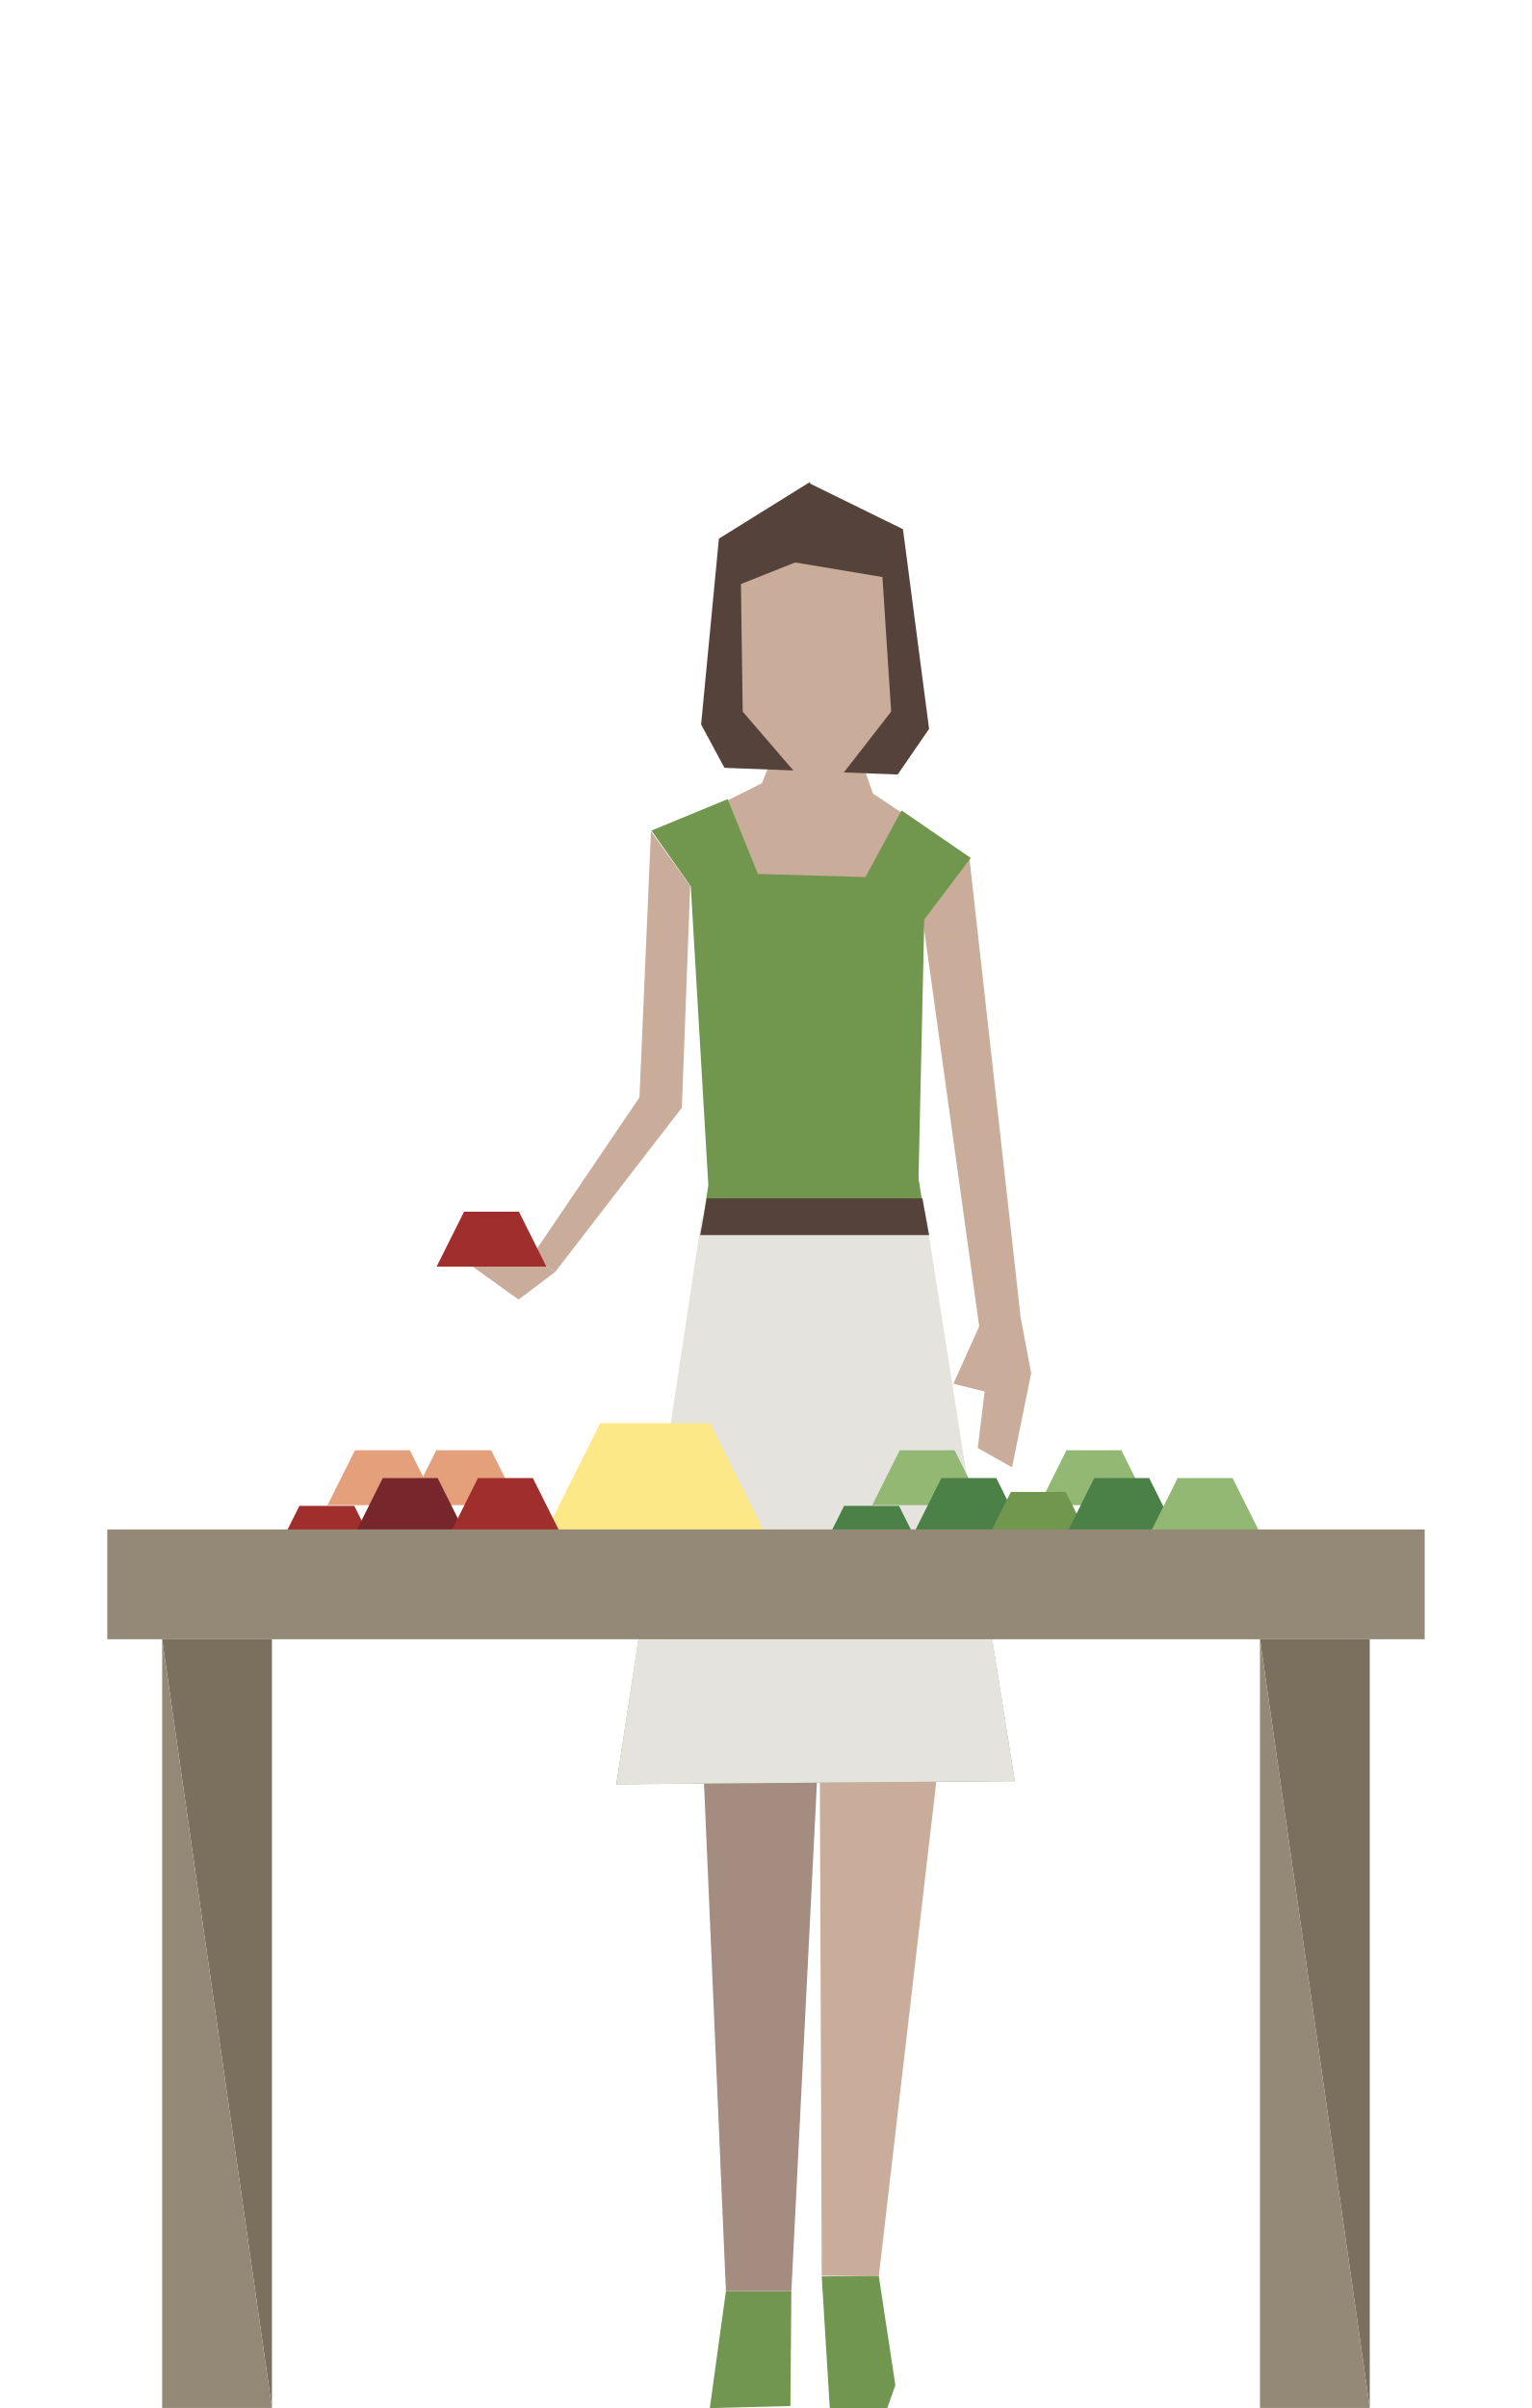
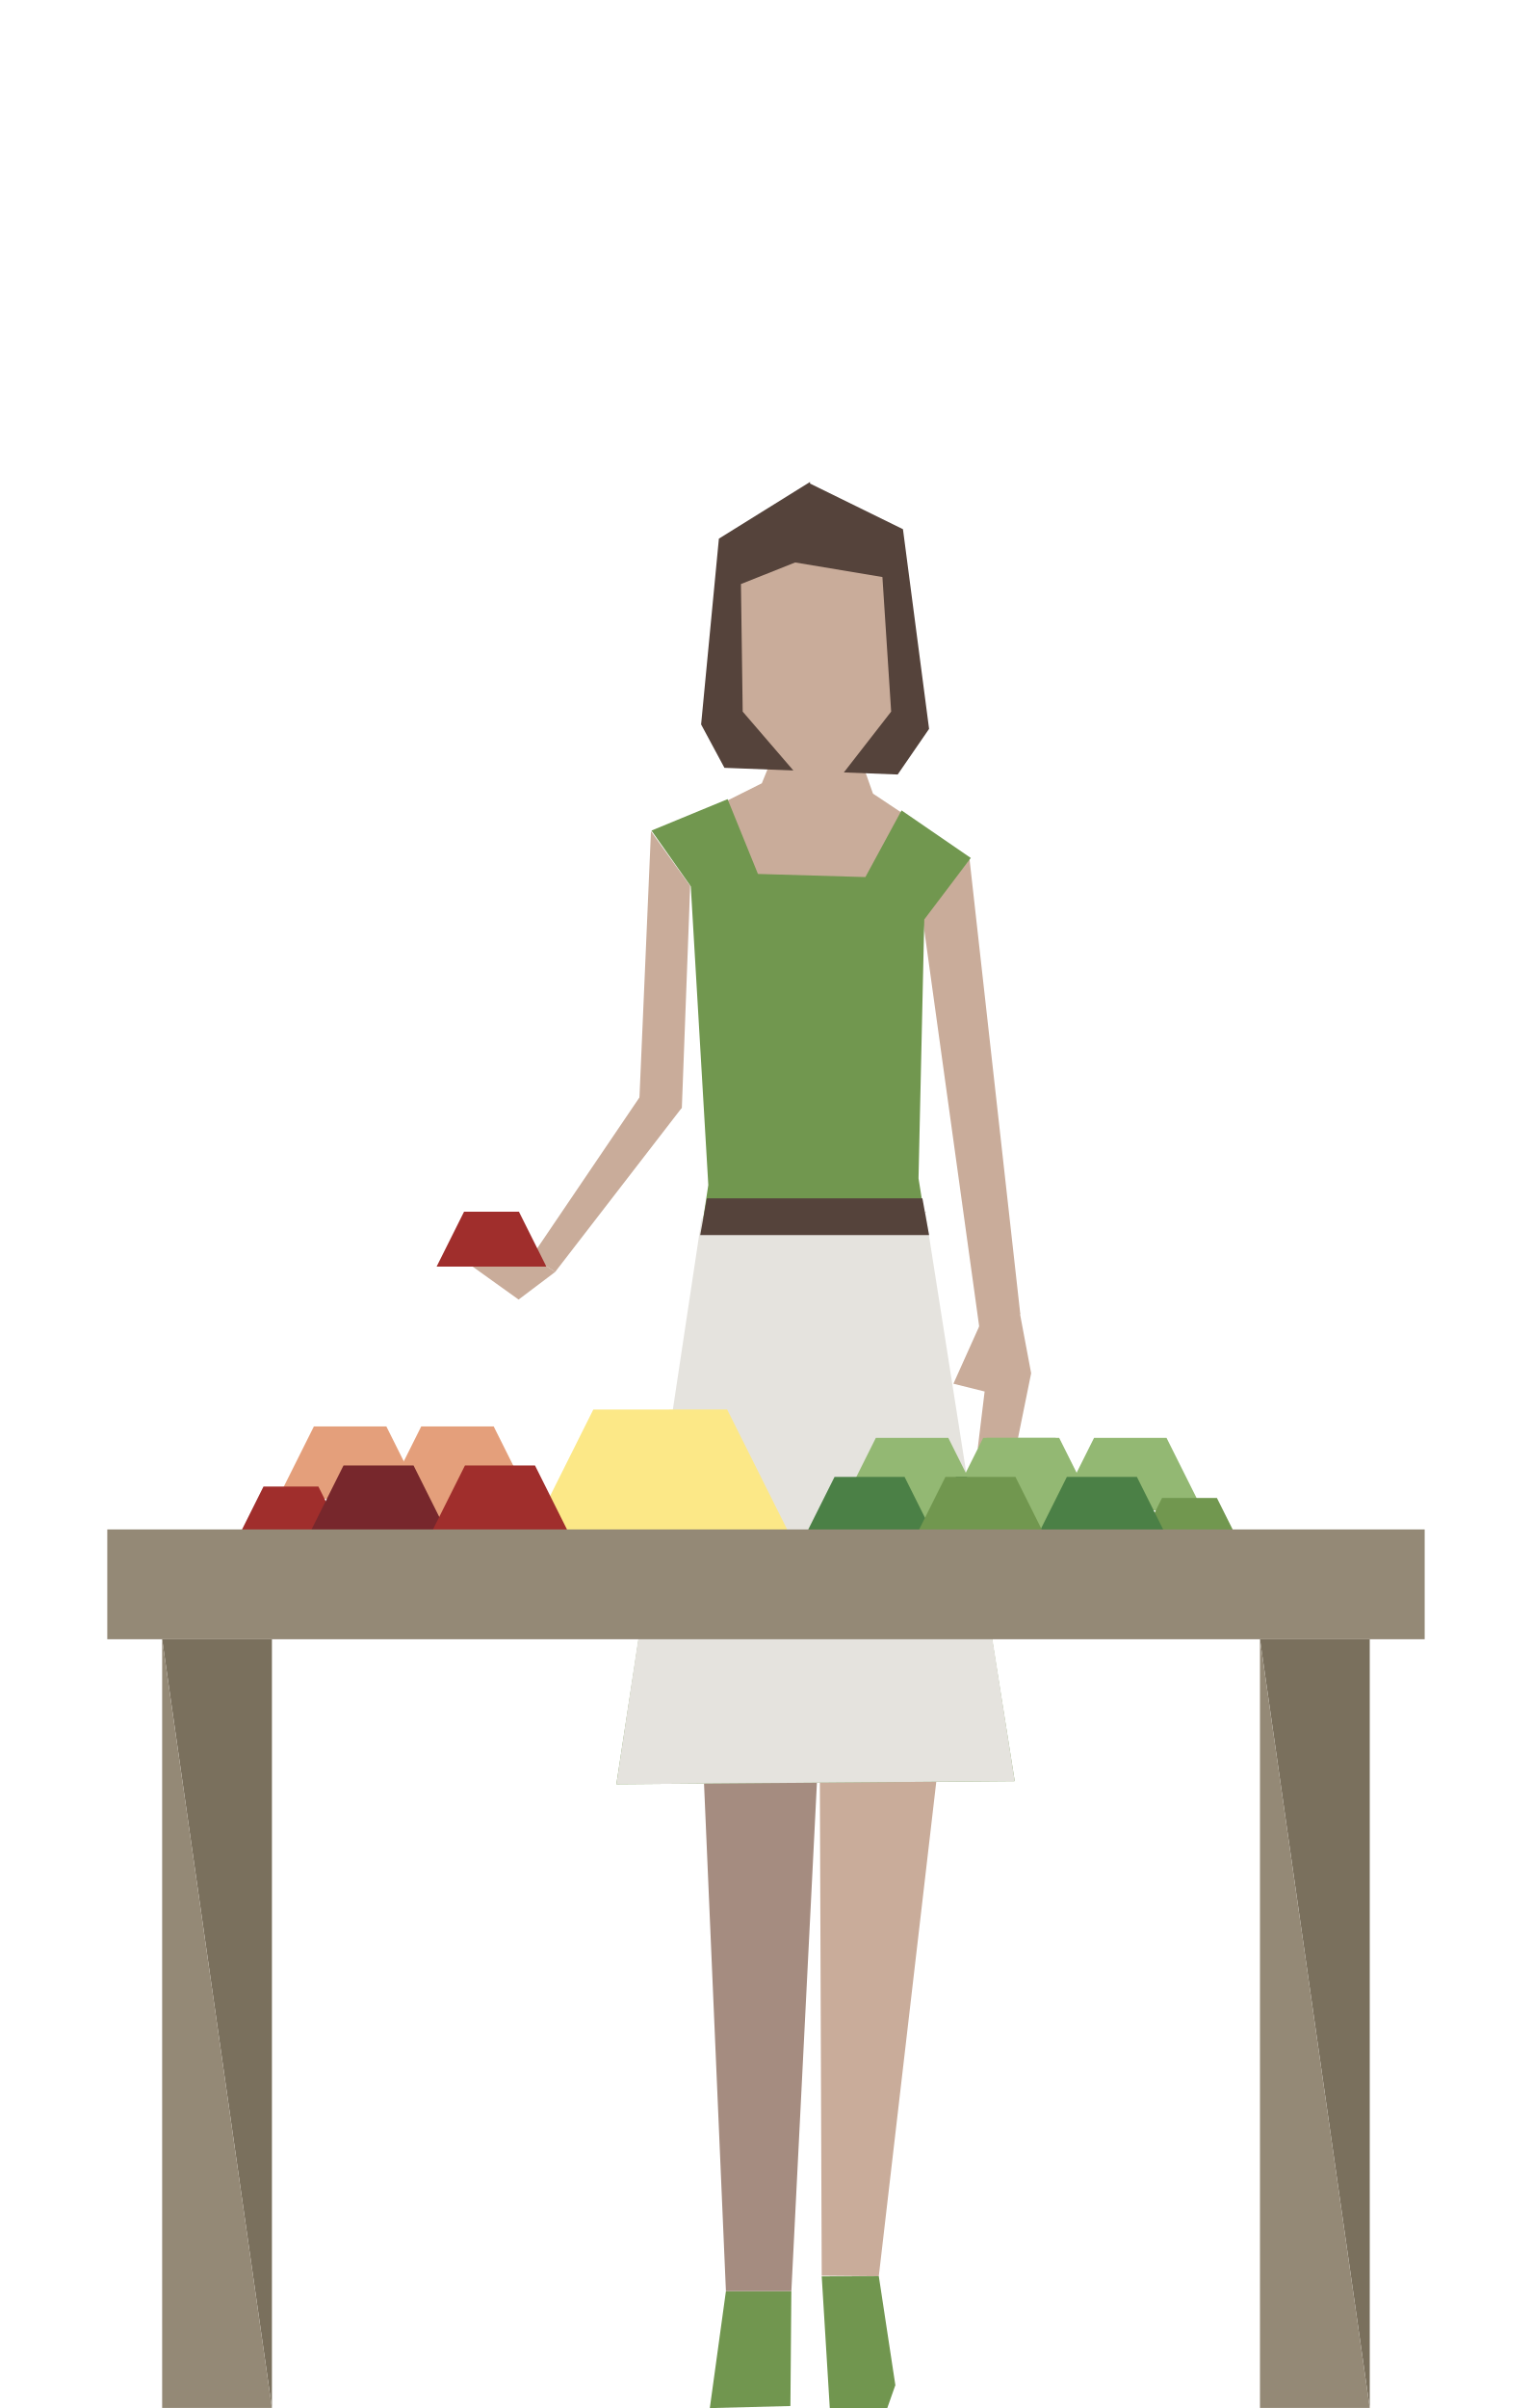
- <svg xmlns="http://www.w3.org/2000/svg" width="100%" height="100%" viewBox="0 0 140 220" version="1.1" xml:space="preserve" style="fill-rule:evenodd;clip-rule:evenodd;stroke-linejoin:round;stroke-miterlimit:2;">
-   <g id="vendor-table" transform="matrix(1,0,0,1,0,0.319664)">
-     <g transform="matrix(1.27,0,0,1.27,83.2375,82.2068)">
-       <path d="M0,-6.076L-2.722,-7.89L-4.701,-13.498L-9.27,-12.195L-10.72,-8.633L-13.853,-7.065L-7.22,7.422L0,-6.076Z" style="fill:rgb(201,172,154);fill-rule:nonzero;" />
-     </g>
-     <g transform="matrix(1.27,0,0,1.27,92.9707,133.737)">
-       <path d="M0,-12.067L0.996,-6.767L-0.376,0L-2.846,-1.386L-2.139,-7.206L-2.302,-5.442L-4.599,-6.013L-2.661,-10.324L0,-12.067Z" style="fill:rgb(201,172,154);fill-rule:nonzero;" />
-     </g>
-     <g transform="matrix(-0.173302,1.25812,1.25812,0.173302,74.1956,212.841)">
-       <path d="M-2.15,-6.539L6.343,-6.539L5.405,-0.814L-2.793,-1.875L-2.15,-6.539Z" style="fill:rgb(113,150,79);fill-rule:nonzero;" />
-     </g>
-     <g transform="matrix(1.27,0,0,1.27,75.0959,219.985)">
-       <path d="M0,-9.715L0.595,0.012L4.63,0.012L5.299,-1.885L4.108,-9.727L0,-9.715Z" style="fill:rgb(113,150,79);fill-rule:nonzero;" />
-     </g>
-     <g transform="matrix(0.174381,1.25797,1.25797,-0.174381,104.062,93.0347)">
-       <path d="M-9.484,-14.377L20.339,-14.377L19.652,-11.325L-13.256,-10.45L-9.484,-14.377Z" style="fill:rgb(201,172,154);fill-rule:nonzero;" />
-     </g>
-     <g transform="matrix(1.27,0,0,1.27,74.8791,207.631)">
-       <path d="M0,-45.243L0.171,-0.035L4.279,0L9.54,-45.243" style="fill:rgb(201,172,154);fill-rule:nonzero;" />
-     </g>
-     <g transform="matrix(1.27,0,0,1.27,73.6994,209.002)">
-       <path d="M0,-62.05L1.1,-43.434L-1.085,0L-5.794,0L-7.659,-43.22L0,-62.05Z" style="fill:rgb(165,140,128);fill-rule:nonzero;" />
-     </g>
-     <g transform="matrix(1.27,0,0,1.27,58.2676,75.6242)">
-       <path d="M0,22.275L0.964,0L3.786,3.932L3.186,19.89" style="fill:rgb(201,172,154);fill-rule:nonzero;" />
-     </g>
-     <g transform="matrix(1.27,0,0,1.27,59.5386,159.822)">
-       <path d="M0,-66.347L5.476,-68.606L7.661,-63.225L15.393,-63.001L17.994,-67.797L22.978,-64.375L19.631,-59.953L19.216,-41.327L26.138,2.035L-2.527,2.259L4.089,-40.847L2.828,-62.332L0,-66.347Z" style="fill:rgb(113,151,79);fill-rule:nonzero;" />
-     </g>
-     <g transform="matrix(1.27,0,0,1.27,84.9084,47.8773)">
-       <path d="M0,14.485L-1.88,0.119L-8.571,-3.166L-8.563,-3.282L-15.126,0.799L-16.405,14.166L-14.727,17.286L-2.259,17.767L0,14.485Z" style="fill:rgb(85,67,59);fill-rule:nonzero;" />
-     </g>
-     <g transform="matrix(0.19731,1.25458,1.25458,-0.19731,101.925,142.374)">
-       <path d="M-27.007,-9.598L14.458,-9.598L10.225,-37.95L-29.032,-25.564L-27.007,-9.598Z" style="fill:rgb(229,227,222);fill-rule:nonzero;" />
-     </g>
-     <g transform="matrix(-1.27,0,0,1.27,63.9928,109.166)">
-       <path d="M-16.469,2.641L0,2.641L-0.48,0L-15.989,0L-16.469,2.641Z" style="fill:rgb(85,67,59);fill-rule:nonzero;" />
-     </g>
-     <g transform="matrix(1.27,0,0,1.27,72.8209,51.0683)">
-       <path d="M0,15.254L3.268,15.254L6.788,10.729L6.159,1.048L-0.119,0L-4.021,1.552L-3.895,10.729L0,15.254Z" style="fill:rgb(201,172,154);fill-rule:nonzero;" />
-     </g>
-     <g transform="matrix(1.27,0,0,1.27,58.6335,115.891)">
-       <path d="M0,-12.784L-7.9,-1.126L-6.221,0L2.898,-11.816" style="fill:rgb(201,172,154);fill-rule:nonzero;" />
-     </g>
-     <g transform="matrix(-1.01373,0.76502,0.76502,1.01373,43.2141,118.39)">
-       <path d="M-5.91,1.996L-2.617,1.996L-1.168,-2.642L-2.622,-2.991L-5.248,0.086" style="fill:rgb(201,172,154);fill-rule:nonzero;" />
-     </g>
-     <g transform="matrix(0.567961,-1.13592,-1.13592,-0.567961,44.9175,118.503)">
-       <path d="M0.417,4.625L4.833,4.625L6.6,1.092L3.95,-2.441L0.417,4.625Z" style="fill:rgb(160,46,44);fill-rule:nonzero;" />
-     </g>
-     <g transform="matrix(0.567961,-1.13592,-1.13592,-0.567961,42.3775,140.296)">
-       <path d="M0.417,4.625L4.833,4.625L6.6,1.092L3.95,-2.441L0.417,4.625Z" style="fill:rgb(228,159,123);fill-rule:nonzero;" />
-     </g>
-     <g transform="matrix(0.567961,-1.13592,-1.13592,-0.567961,79.652,145.376)">
-       <path d="M0.417,4.625L4.833,4.625L6.6,1.092L3.95,-2.441L0.417,4.625Z" style="fill:rgb(75,128,70);fill-rule:nonzero;" />
-     </g>
-     <g transform="matrix(-0.567961,1.13592,1.13592,0.567961,66.6021,132.476)">
-       <path d="M2.184,-9.249L11.016,-9.249L3.95,4.882L-1.349,-2.184L2.184,-9.249Z" style="fill:rgb(252,232,135);fill-rule:nonzero;" />
-     </g>
-     <g transform="matrix(0.567961,-1.13592,-1.13592,-0.567961,84.732,140.296)">
-       <path d="M0.417,4.625L4.833,4.625L6.6,1.092L3.95,-2.441L0.417,4.625Z" style="fill:rgb(147,184,115);fill-rule:nonzero;" />
-     </g>
-     <g transform="matrix(0.567961,-1.13592,-1.13592,-0.567961,99.972,140.296)">
-       <path d="M0.417,4.625L4.833,4.625L6.6,1.092L3.95,-2.441L0.417,4.625Z" style="fill:rgb(147,184,115);fill-rule:nonzero;" />
-     </g>
-     <g transform="matrix(0.567961,-1.13592,-1.13592,-0.567961,88.542,142.836)">
-       <path d="M0.417,4.625L4.833,4.625L6.6,1.092L3.95,-2.441L0.417,4.625Z" style="fill:rgb(75,128,70);fill-rule:nonzero;" />
-     </g>
-     <g transform="matrix(0.567961,-1.13592,-1.13592,-0.567961,94.892,144.106)">
-       <path d="M0.417,4.625L4.833,4.625L6.6,1.092L3.95,-2.441L0.417,4.625Z" style="fill:rgb(113,151,79);fill-rule:nonzero;" />
-     </g>
-     <g transform="matrix(0.567961,-1.13592,-1.13592,-0.567961,102.512,142.836)">
-       <path d="M0.417,4.625L4.833,4.625L6.6,1.092L3.95,-2.441L0.417,4.625Z" style="fill:rgb(75,128,70);fill-rule:nonzero;" />
-     </g>
-     <g transform="matrix(0.567961,-1.13592,-1.13592,-0.567961,34.948,140.296)">
-       <path d="M0.417,4.625L4.833,4.625L6.6,1.092L3.95,-2.441L0.417,4.625Z" style="fill:rgb(228,159,123);fill-rule:nonzero;" />
-     </g>
-     <g transform="matrix(0.567961,-1.13592,-1.13592,-0.567961,29.868,145.376)">
-       <path d="M0.417,4.625L4.833,4.625L6.6,1.092L3.95,-2.441L0.417,4.625Z" style="fill:rgb(160,46,44);fill-rule:nonzero;" />
-     </g>
-     <g transform="matrix(0.567961,-1.13592,-1.13592,-0.567961,37.488,142.836)">
-       <path d="M0.417,4.625L4.833,4.625L6.6,1.092L3.95,-2.441L0.417,4.625Z" style="fill:rgb(119,39,44);fill-rule:nonzero;" />
-     </g>
-     <g transform="matrix(0.567961,-1.13592,-1.13592,-0.567961,46.1875,142.836)">
-       <path d="M0.417,4.625L4.833,4.625L6.6,1.092L3.95,-2.441L0.417,4.625Z" style="fill:rgb(160,46,44);fill-rule:nonzero;" />
-     </g>
-     <g transform="matrix(0.567961,-1.13592,-1.13592,-0.567961,110.132,142.836)">
-       <path d="M0.417,4.625L4.833,4.625L6.6,1.092L3.95,-2.441L0.417,4.625Z" style="fill:rgb(147,184,115);fill-rule:nonzero;" />
-     </g>
-     <g transform="matrix(1.27,0,0,1.27,14.8185,219.676)">
-       <path d="M0,-55.3L7.9,-55.3L7.9,0L0,-55.3Z" style="fill:rgb(122,112,93);fill-rule:nonzero;" />
-     </g>
-     <g transform="matrix(1.27,0,0,1.27,14.8185,219.676)">
-       <path d="M0,-55.3L7.9,0L0,0L0,-55.3Z" style="fill:rgb(148,137,118);fill-rule:nonzero;" />
-     </g>
-     <g transform="matrix(1.27,0,0,1.27,115.148,219.676)">
-       <path d="M0,-55.3L7.9,-55.3L7.9,0L0,-55.3Z" style="fill:rgb(122,112,93);fill-rule:nonzero;" />
-     </g>
-     <g transform="matrix(1.27,0,0,1.27,115.148,219.676)">
-       <path d="M0,-55.3L7.9,0L0,0L0,-55.3Z" style="fill:rgb(148,137,118);fill-rule:nonzero;" />
-     </g>
-     <g transform="matrix(-1.27,0,0,1.27,1534.82,-447.842)">
-       <rect x="1106" y="462.405" width="94.8" height="7.9" style="fill:rgb(148,137,118);" />
-     </g>
+ <svg xmlns="http://www.w3.org/2000/svg" clip-rule="evenodd" fill-rule="evenodd" stroke-linejoin="round" stroke-miterlimit="2" viewBox="0 0 140 220">
+   <g fill-rule="nonzero">
+     <path d="m0-6.076-2.722-1.814-1.979-5.608-4.569 1.303-1.45 3.562-3.133 1.568 6.633 14.487z" fill="#c9ac9a" transform="matrix(1.27 0 0 1.27 83.2375 82.52646)" />
+     <path d="m0-12.067.996 5.3-1.372 6.767-2.47-1.386.707-5.82-.163 1.764-2.297-.571 1.938-4.311z" fill="#c9ac9a" transform="matrix(1.27 0 0 1.27 92.9707 134.0567)" />
+     <path d="m-2.15-6.539h8.493l-.938 5.725-8.198-1.061z" fill="#71964f" transform="matrix(-.173302 1.25812 1.25812 .173302 74.1956 213.1607)" />
+     <path d="m0-9.715.595 9.727h4.035l.669-1.897-1.191-7.842z" fill="#71964f" transform="matrix(1.27 0 0 1.27 75.0959 220.3047)" />
+     <path d="m-9.484-14.377h29.823l-.687 3.052-32.908.875z" fill="#c9ac9a" transform="matrix(.174381 1.25797 1.25797 -.174381 104.062 93.35436)" />
+     <path d="m0-45.243.171 45.208 4.108.035 5.261-45.243" fill="#c9ac9a" transform="matrix(1.27 0 0 1.27 74.8791 207.9507)" />
+     <path d="m0-62.05 1.1 18.616-2.185 43.434h-4.709l-1.865-43.22z" fill="#a58c80" transform="matrix(1.27 0 0 1.27 73.6994 209.3217)" />
+     <path d="m0 22.275.964-22.275 2.822 3.932-.6 15.958" fill="#c9ac9a" transform="matrix(1.27 0 0 1.27 58.2676 75.94386)" />
+     <path d="m0-66.347 5.476-2.259 2.185 5.381 7.732.224 2.601-4.796 4.984 3.422-3.347 4.422-.415 18.626 6.922 43.362-28.665.224 6.616-43.106-1.261-21.485z" fill="#71974f" transform="matrix(1.27 0 0 1.27 59.5386 160.1417)" />
+     <path d="m0 14.485-1.88-14.366-6.691-3.285.008-.116-6.563 4.081-1.279 13.367 1.678 3.12 12.468.481z" fill="#55433b" transform="matrix(1.27 0 0 1.27 84.9084 48.19696)" />
+     <path d="m-27.007-9.598h41.465l-4.233-28.352-39.257 12.386z" fill="#e5e3de" transform="matrix(.19731 1.25458 1.25458 -.19731 101.925 142.6937)" />
+     <path d="m-16.469 2.641h16.469l-.48-2.641h-15.509z" fill="#55433b" transform="matrix(-1.27 0 0 1.27 63.9928 109.4857)" />
+     <path d="m0 15.254h3.268l3.52-4.525-.629-9.681-6.278-1.048-3.902 1.552.126 9.177z" fill="#c9ac9a" transform="matrix(1.27 0 0 1.27 72.8209 51.38796)" />
+     <path d="m0-12.784-7.9 11.658 1.679 1.126 9.119-11.816" fill="#c9ac9a" transform="matrix(1.27 0 0 1.27 58.6335 116.2107)" />
+     <path d="m-5.91 1.996h3.293l1.449-4.638-1.454-.349-2.626 3.077" fill="#c9ac9a" transform="matrix(-1.01373 .76502 .76502 1.01373 43.2141 118.7097)" />
+     <path d="m.417 4.625h4.416l1.767-3.533-2.65-3.533z" fill="#a02e2c" transform="matrix(.567961 -1.13592 -1.13592 -.567961 44.9175 118.8227)" />
+     <path d="m0-55.3h7.9v55.3z" fill="#7a705d" transform="matrix(1.27 0 0 1.27 14.8185 219.9957)" />
+     <path d="m0-55.3 7.9 55.3h-7.9z" fill="#948976" transform="matrix(1.27 0 0 1.27 14.8185 219.9957)" />
+     <path d="m0-55.3h7.9v55.3z" fill="#7a705d" transform="matrix(1.27 0 0 1.27 115.148 219.9957)" />
+     <path d="m0-55.3 7.9 55.3h-7.9z" fill="#948976" transform="matrix(1.27 0 0 1.27 115.148 219.9957)" />
+     <path d="m2.184-9.249h8.832l-7.066 14.131-5.299-7.066z" fill="#fce887" transform="matrix(-.69249 1.38498 1.38498 .69249 68.5464 132.1567)" />
+     <path d="m.417 4.625h4.416l1.767-3.533-2.65-3.533-1.063-.475-3.565 7.002z" fill="#e49f7b" transform="matrix(.74994 -1.49988 -1.49988 -.74994 41.80717 141.0409)" />
+     <path d="m.417 4.625h4.416l1.767-3.533-2.65-3.533z" fill="#e49f7b" transform="matrix(.74994 -1.49988 -1.49988 -.74994 31.99727 141.0409)" />
+     <path d="m.417 4.625h4.416l1.767-3.533-2.65-3.533z" fill="#a02e2c" transform="matrix(.567961 -1.13592 -1.13592 -.567961 26.58927 143.9289)" />
+     <path d="m.417 4.625h4.416l1.767-3.533-2.65-3.533z" fill="#77272c" transform="matrix(.724656 -1.44931 -1.44931 -.724656 34.59327 144.2449)" />
+     <path d="m.417 4.625h4.416l1.767-3.533-2.65-3.533z" fill="#a02e2c" transform="matrix(.724656 -1.44931 -1.44931 -.724656 45.69287 144.2449)" />
+     <path d="m.417 4.625h4.416l1.767-3.533-2.65-3.533-1.063-.475-3.565 7.002z" fill="#93b873" transform="matrix(-.74994 -1.49988 1.49988 -.74994 83.35385 142.0858)" />
+     <path d="m.417 4.625h4.416l1.767-3.533-2.65-3.533z" fill="#93b873" transform="matrix(-.74994 -1.49988 1.49988 -.74994 93.16375 142.0858)" />
+     <path d="m.417 4.625h4.416l1.767-3.533-2.65-3.533z" fill="#71974f" transform="matrix(-.567961 -1.13592 1.13592 -.567961 98.57175 144.9738)" />
+     <path d="m.417 4.625h4.416l1.767-3.533-2.65-3.533z" fill="#4b8046" transform="matrix(-.724656 -1.44931 1.44931 -.724656 90.56775 145.2898)" />
+     <path d="m.417 4.625h4.416l1.767-3.533-2.65-3.533z" fill="#4b8046" transform="matrix(-.724656 -1.44931 1.44931 -.724656 79.46815 145.2898)" />
+     <path d="m.417 4.625h4.416l1.767-3.533-2.65-3.533-1.063-.475-3.565 7.002z" fill="#93b873" transform="matrix(-.74994 -1.49988 1.49988 -.74994 93.48585 142.0858)" />
+     <path d="m.417 4.625h4.416l1.767-3.533-2.65-3.533z" fill="#93b873" transform="matrix(-.74994 -1.49988 1.49988 -.74994 103.2957 142.0858)" />
+     <path d="m.417 4.625h4.416l1.767-3.533-2.65-3.533z" fill="#71974f" transform="matrix(-.567961 -1.13592 1.13592 -.567961 108.7037 144.9738)" />
+     <path d="m.417 4.625h4.416l1.767-3.533-2.65-3.533z" fill="#4b8046" transform="matrix(-.724656 -1.44931 1.44931 -.724656 100.6997 145.2898)" />
+     <path d="m.417 4.625h4.416l1.767-3.533-2.65-3.533z" fill="#71974f" transform="matrix(-.724656 -1.44931 1.44931 -.724656 89.60015 145.2898)" />
  </g>
+   <path d="m1106 462.405h94.8v7.9h-94.8z" fill="#948976" transform="matrix(-1.27 0 0 1.27 1534.82 -447.5223)" />
</svg>
